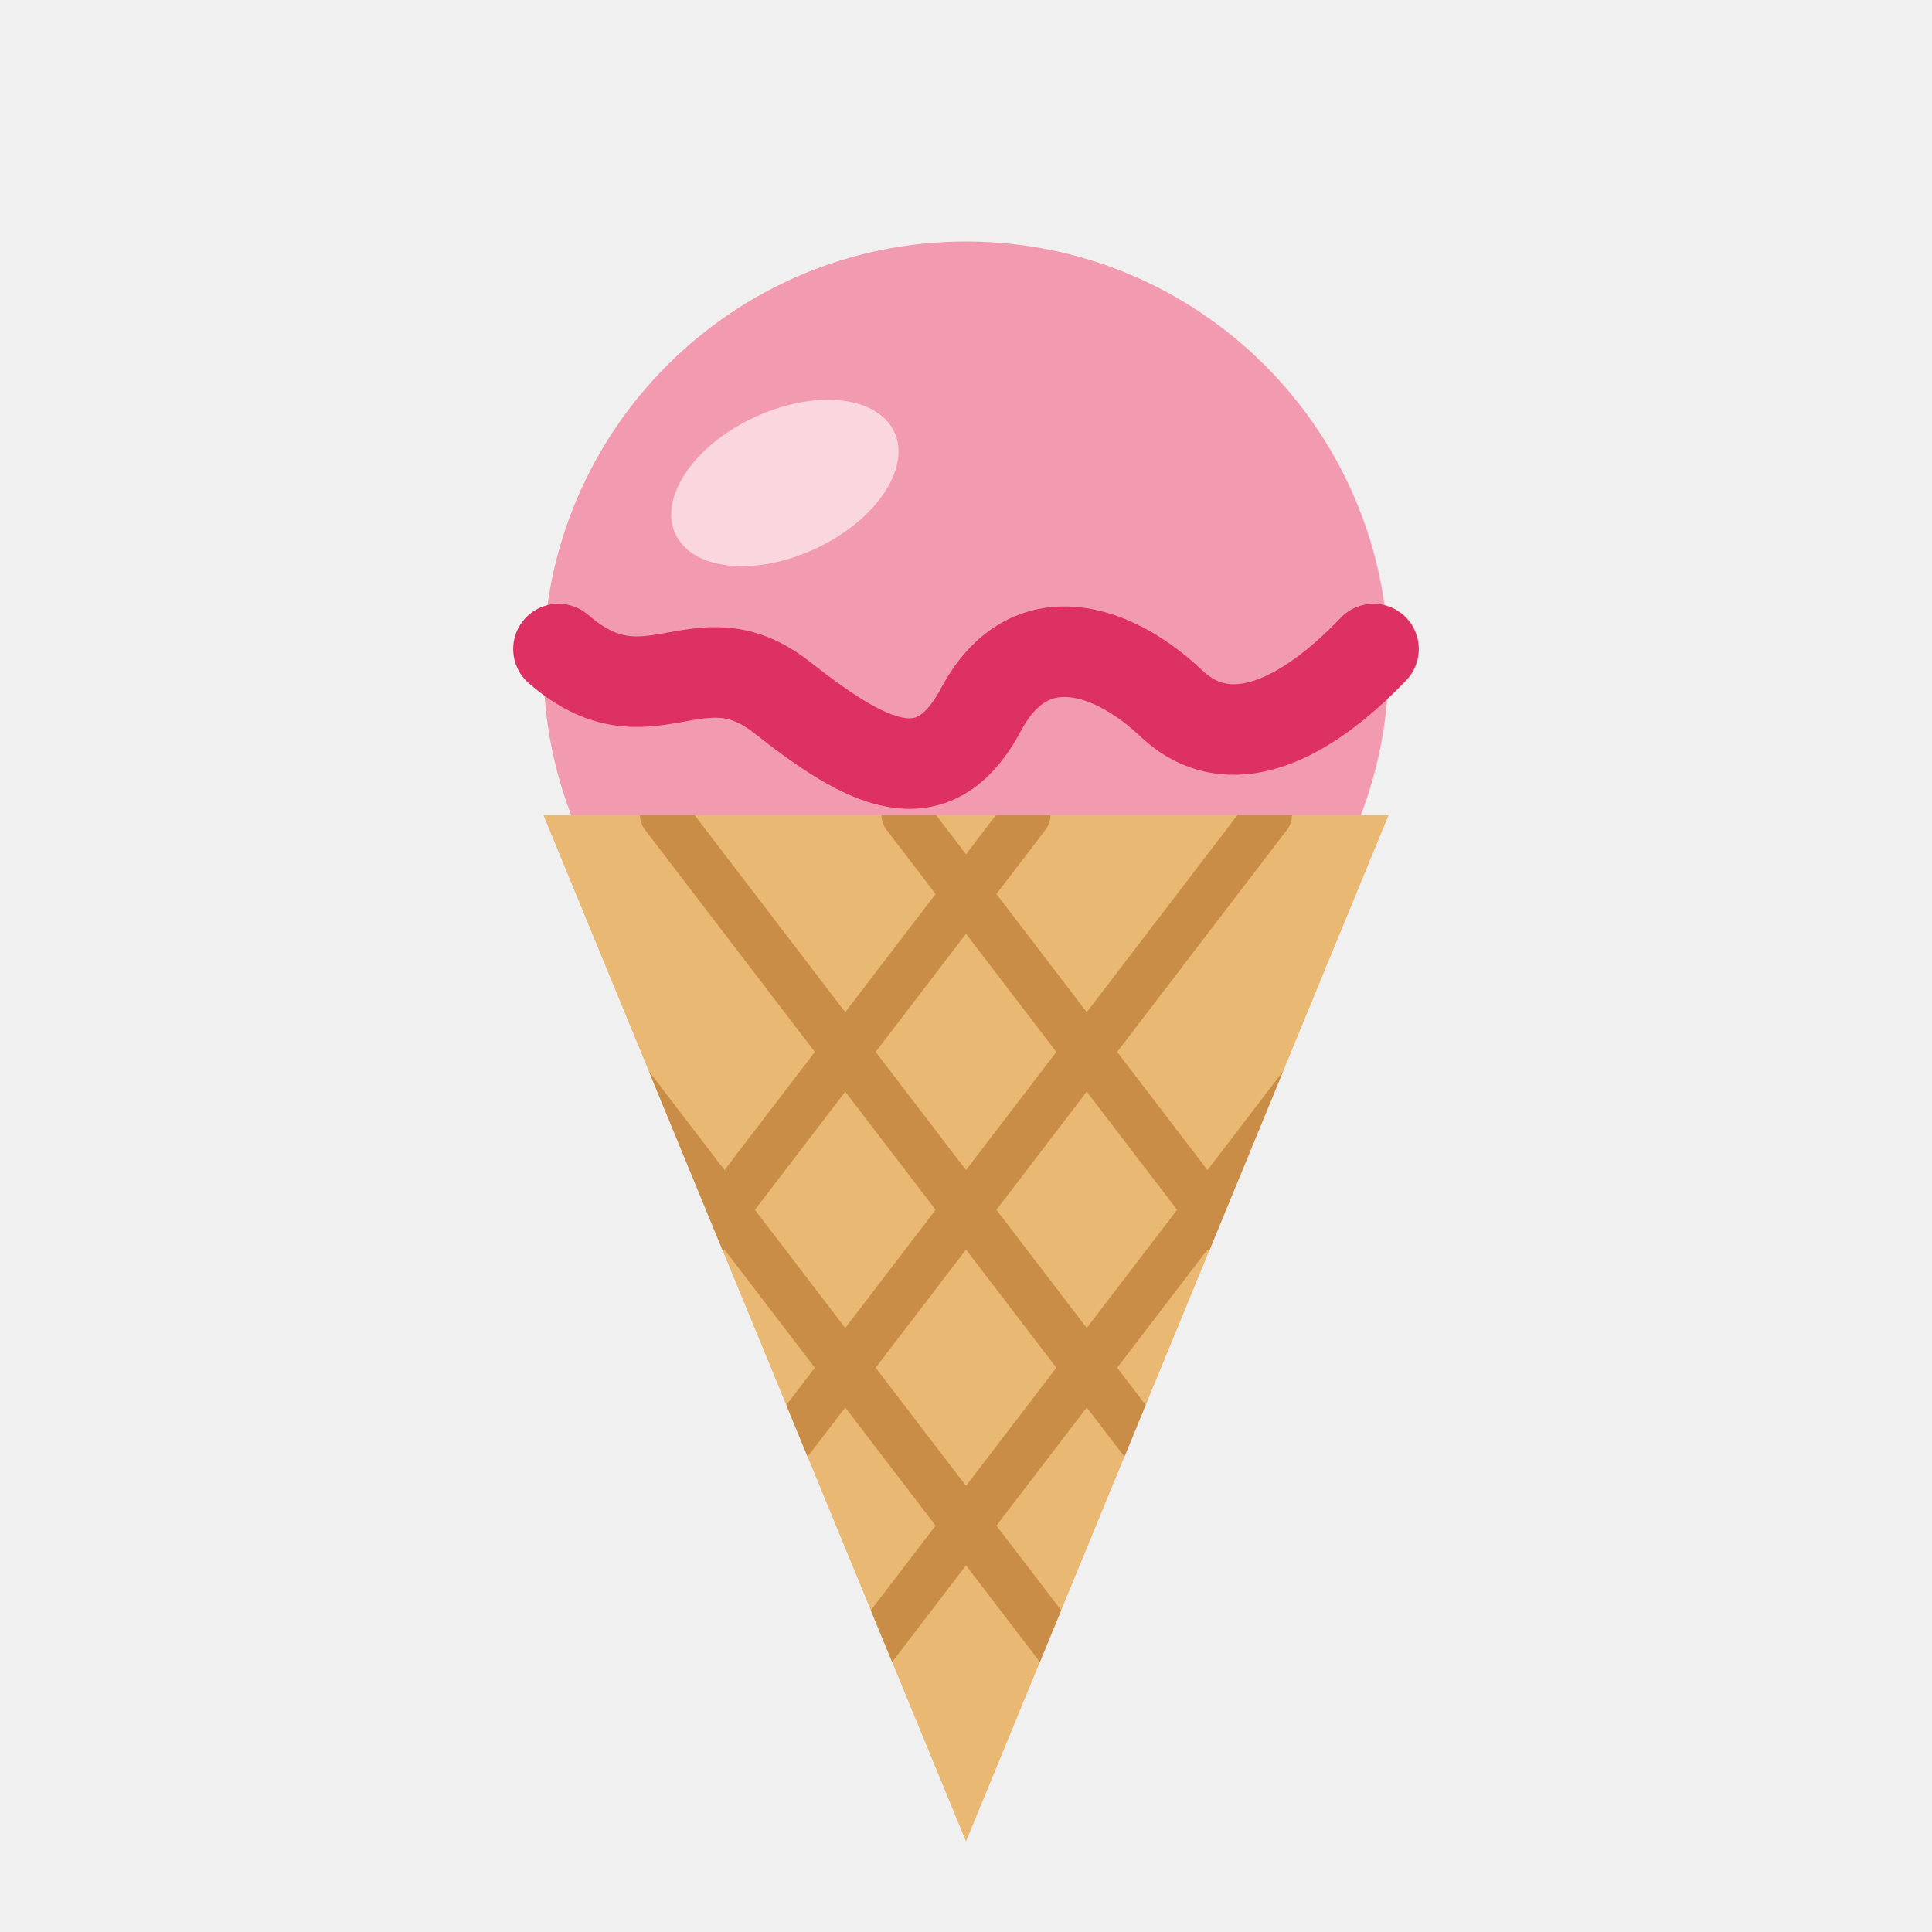
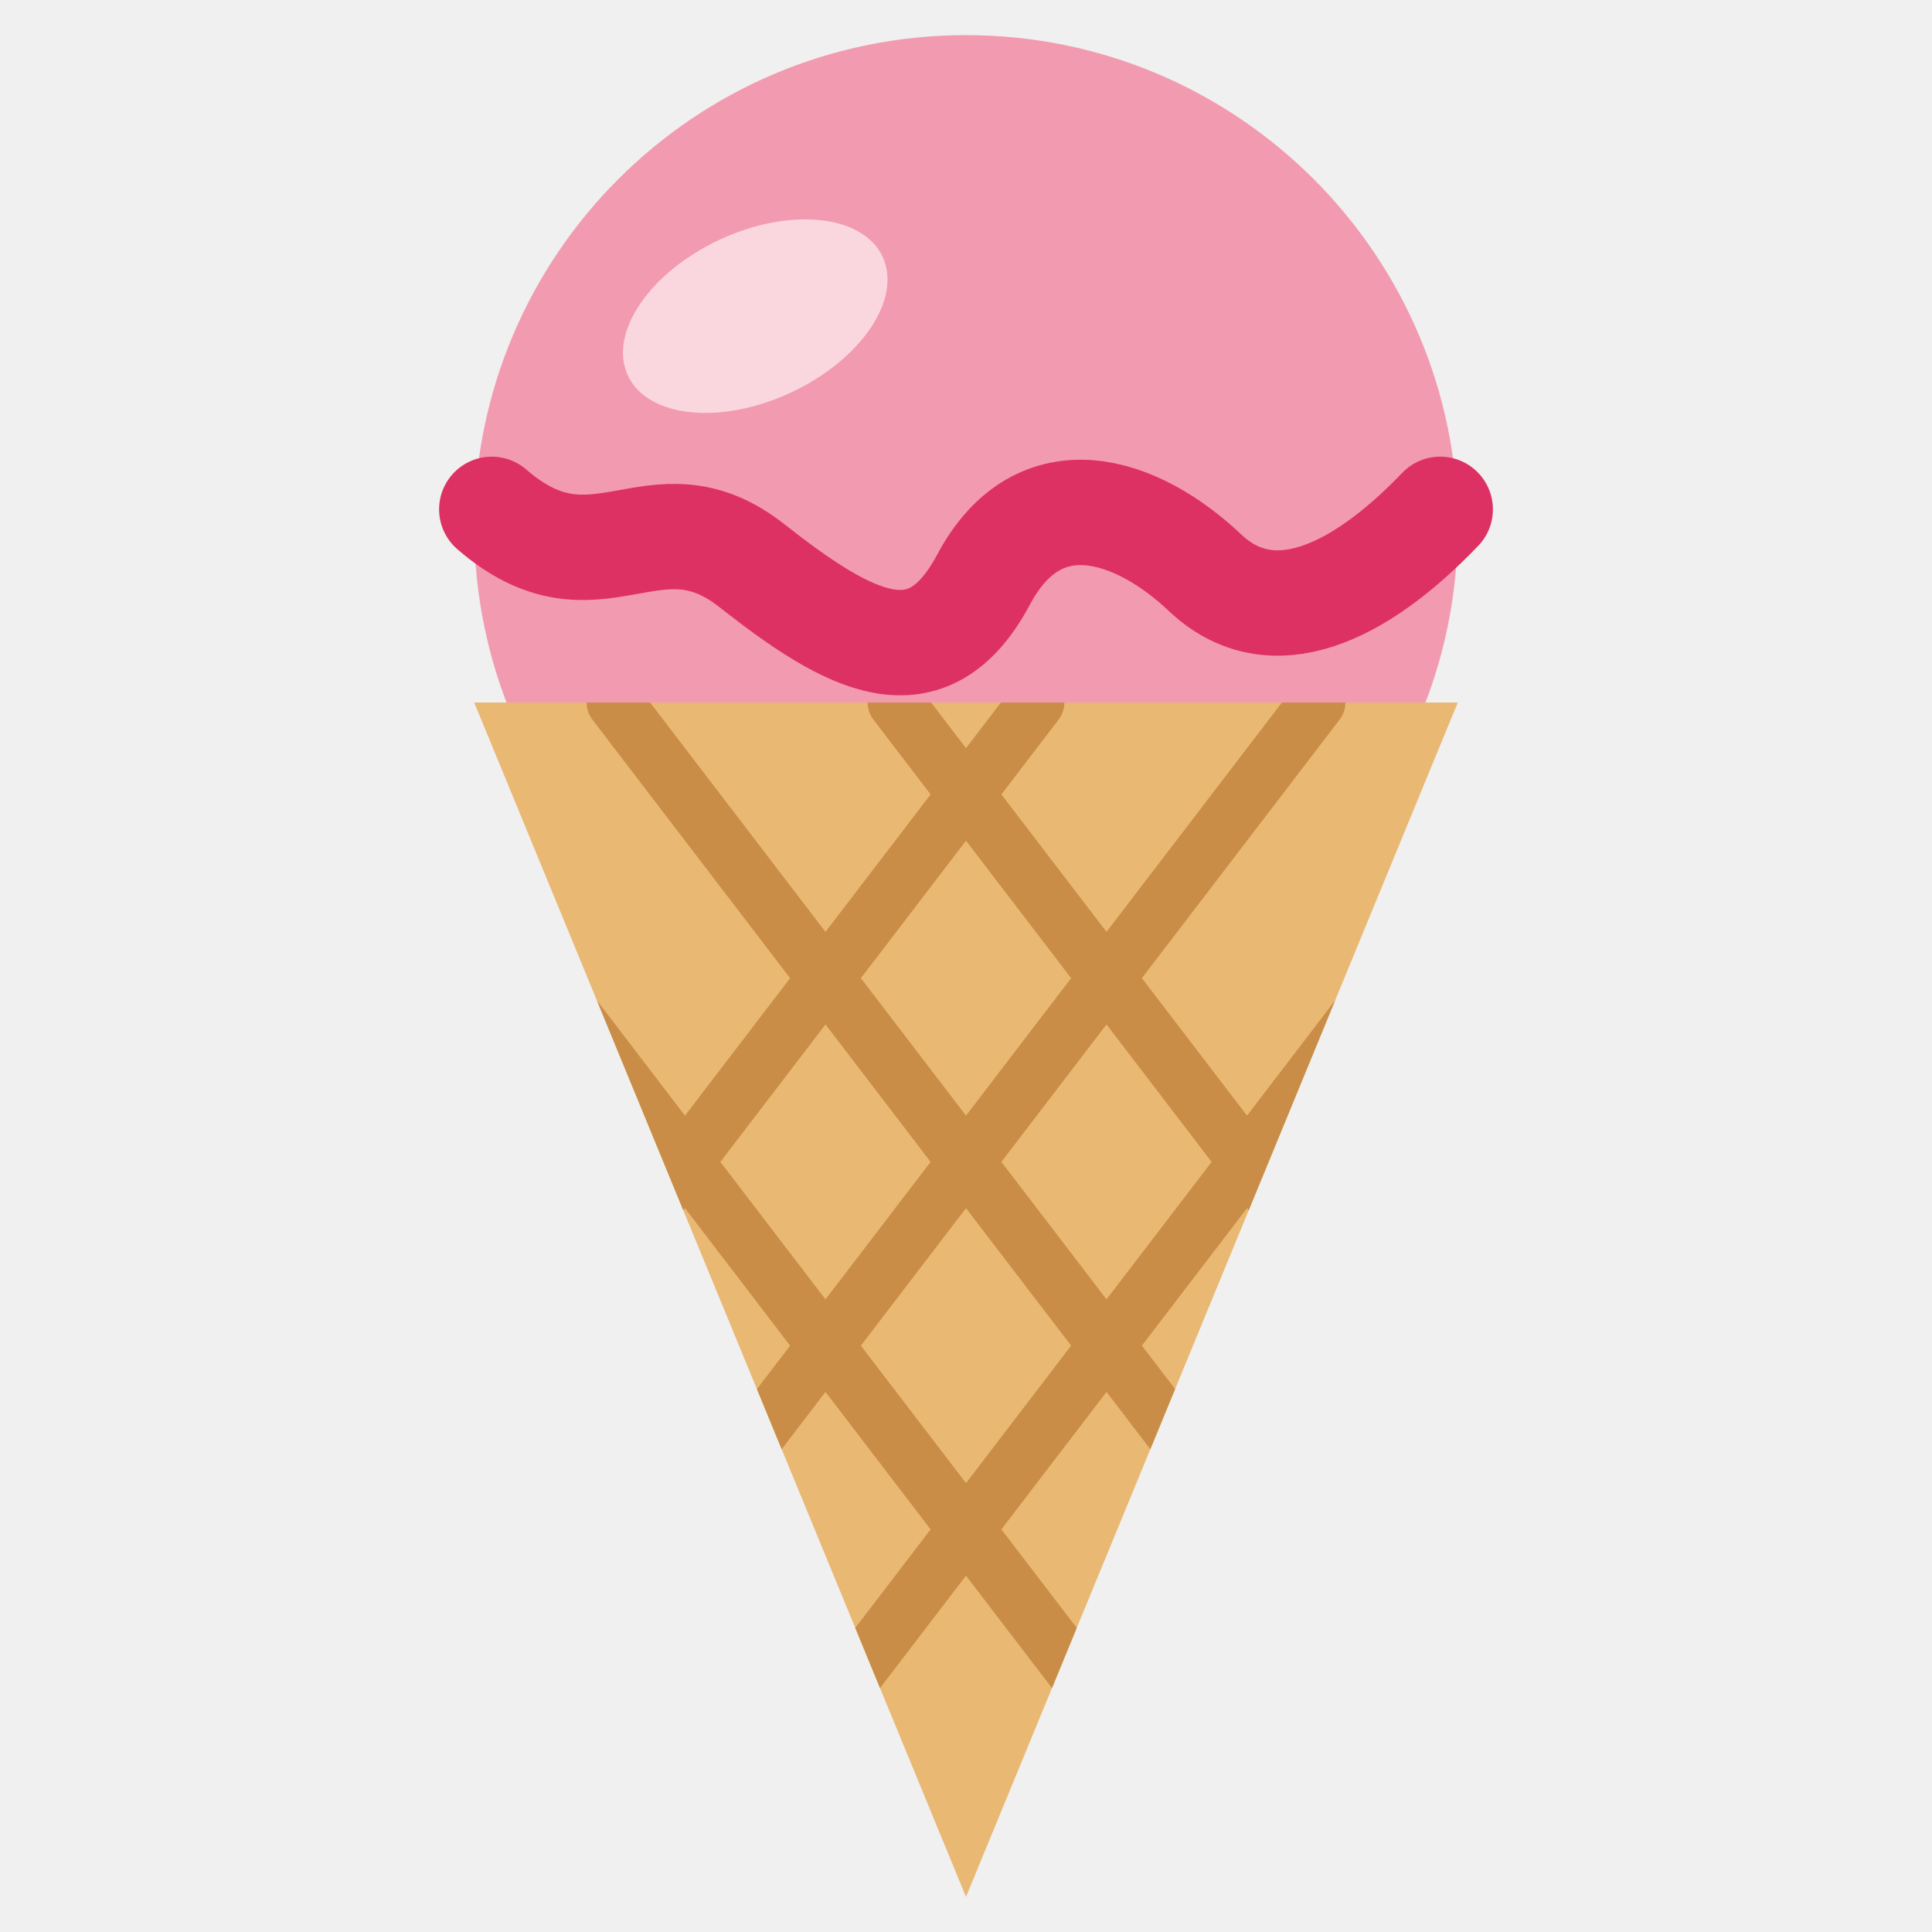
- <svg xmlns="http://www.w3.org/2000/svg" viewBox="0 0 64 64">
+ <svg xmlns="http://www.w3.org/2000/svg" viewBox="4.5 7 55 55">
  <circle cx="32" cy="22" r="14" fill="#F29BB0" />
  <path d="M18.5 21.5c3 2.6 4.6-.6 7.4 1.6s5 3.4 6.6.4 4.4-2 6.3-.2 4.4.6 6.7-1.8" fill="none" stroke="#DE3163" stroke-width="3" stroke-linecap="round" />
  <ellipse cx="26" cy="16" rx="4" ry="2.4" fill="#fff" opacity=".6" transform="rotate(-25 26 16)" />
  <path d="M18 27 L32 61 L46 27 Z" fill="#E9B872" />
  <clipPath id="cone">
    <path d="M18 27 L32 61 L46 27 Z" />
  </clipPath>
  <path clip-path="url(#cone)" d="M14 27 L40 61 M22 27 L48 61 M30 27 L56 61 M50 27 L24 61 M42 27 L16 61 M34 27 L8 61" stroke="#C98D47" stroke-width="1.6" stroke-linecap="round" />
</svg>
